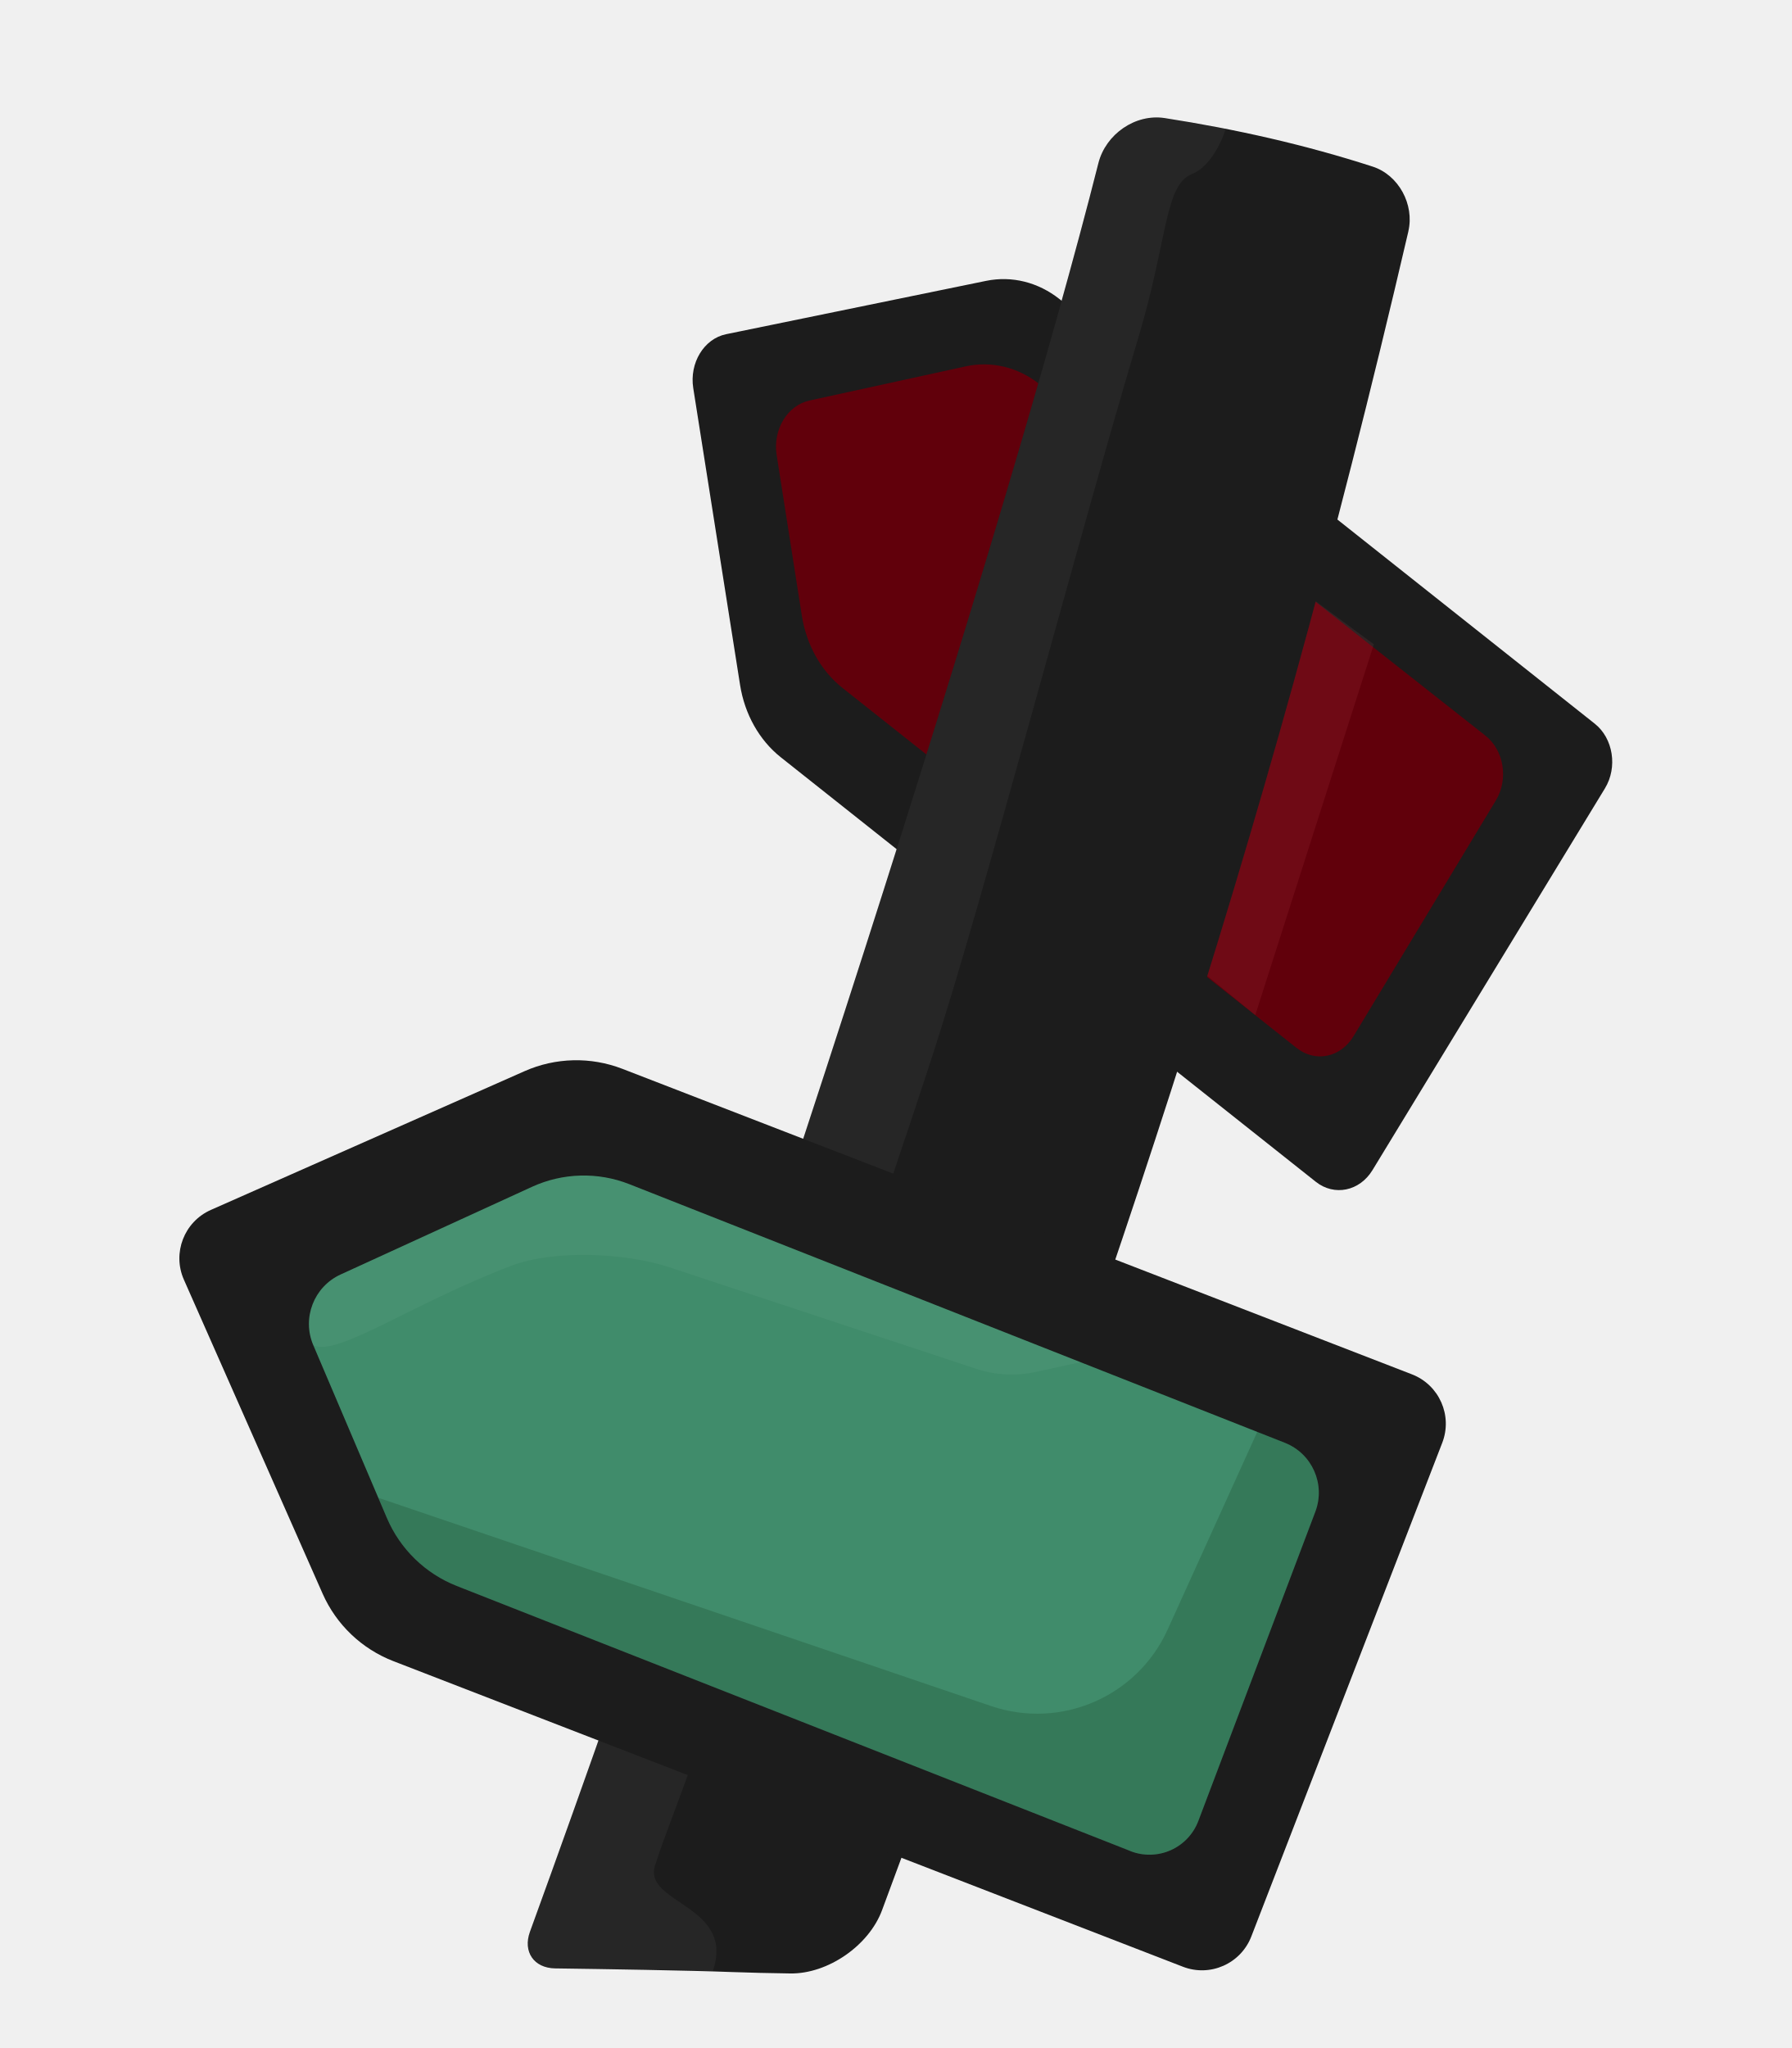
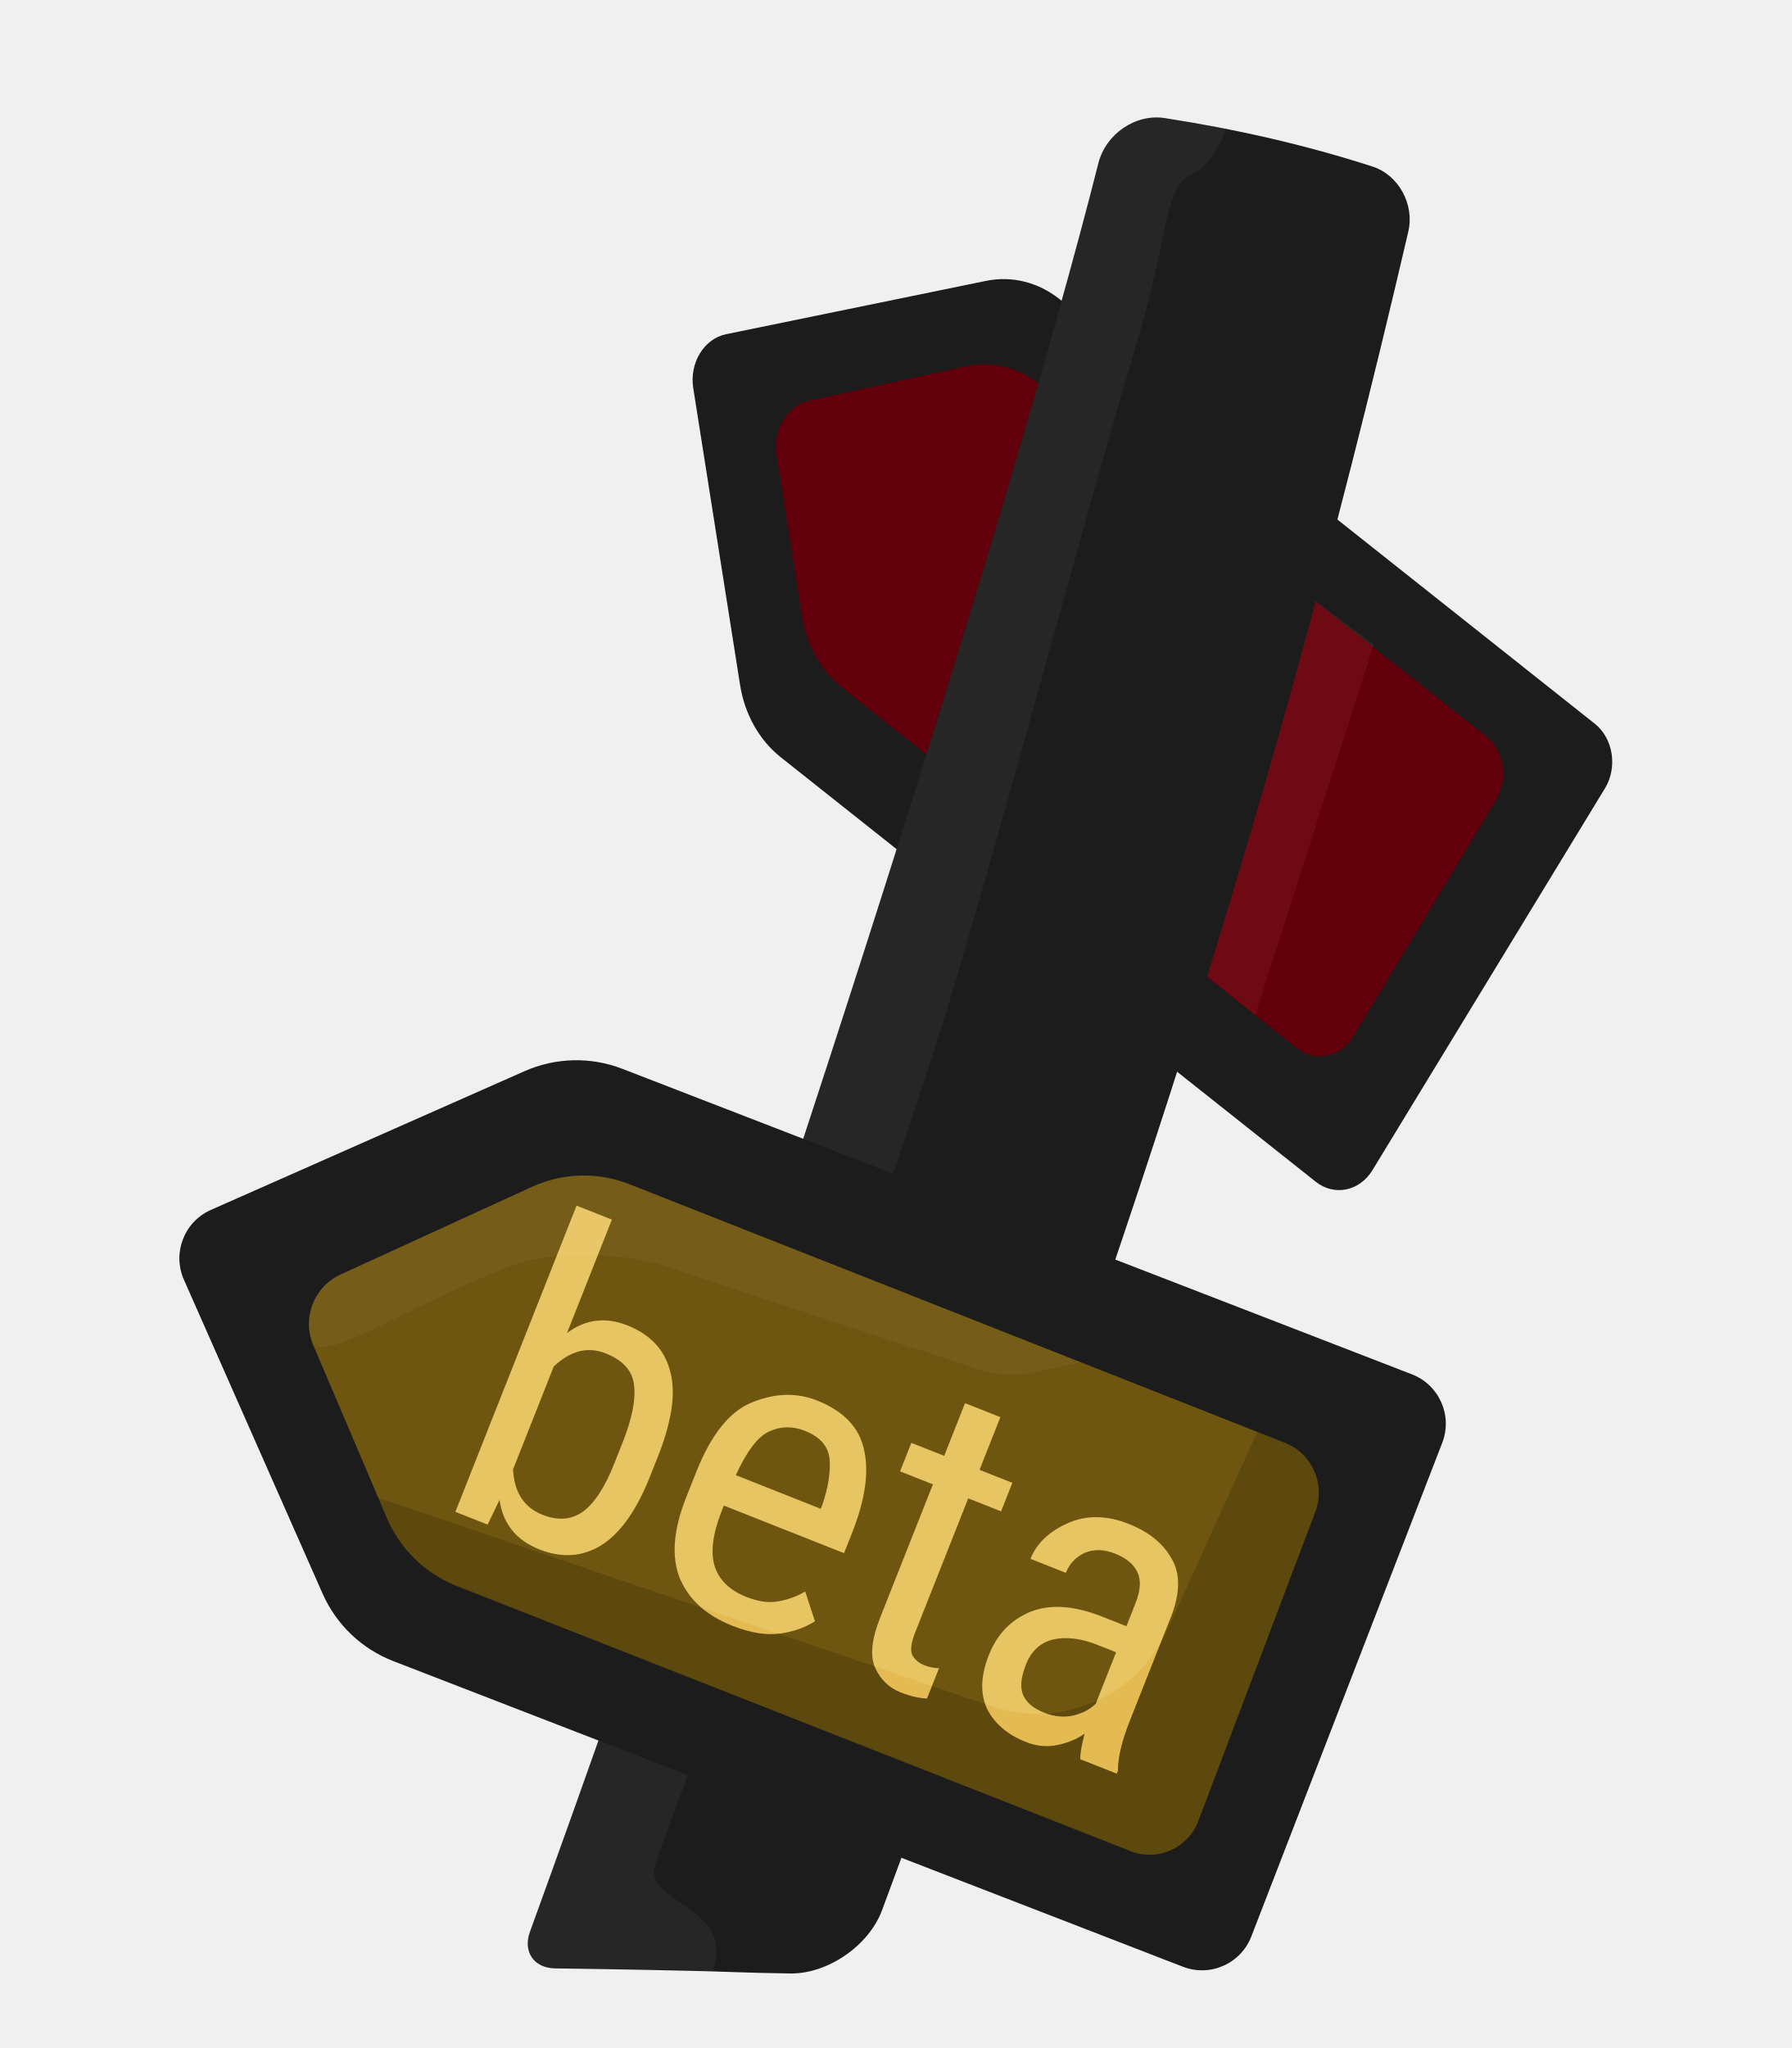
<svg xmlns="http://www.w3.org/2000/svg" width="42" height="48" shape-rendering="auto" version="1.1" viewBox="0 0 42 48">
  <g transform="translate(-44.414)">
    <g transform="matrix(-.603 -.54606 .47847 -.68819 79.885 38.809)">
      <path d="m33.315 19.769c0.793-0.05 1.533-0.413 2.058-1.009l5.318-6.036c0.453-0.514 0.403-1.298-0.111-1.75l-6.038-5.316c-0.596-0.525-1.376-0.791-2.169-0.741l-5.436 0.345-9.894 0.627-4.475 0.284c-0.684 0.043-1.203 0.633-1.159 1.316l0.785 12.379c0.043 0.684 0.633 1.203 1.316 1.159" fill="#1c1c1c" />
      <path transform="matrix(1.2403 0 0 1.2403 -4.3022 -3.418)" d="m15.752 9.695 13.557-0.865a2.41 2.41 18.886 0 1 1.748 0.598l2.632 2.322a1.012 1.012 86.074 0 1 0.097 1.419l-2.55 2.962a2.387 2.387 153.46 0 1-1.65 0.824l-13.284 0.884a1.001 1.001 41.167 0 1-1.065-0.931l-0.415-6.151a0.996 0.996 131.25 0 1 0.931-1.061z" fill="#61000b" style="paint-order:stroke fill markers" />
    </g>
    <path d="m73.841 23.791 2.78-8.69-2.095-1.551-2.341 8.891z" fill="#ff747f" fill-opacity=".089" stroke-dasharray="66.667, 43.333" stroke-linecap="round" stroke-linejoin="round" stroke-width="33.333" />
    <g transform="translate(39)">
      <g transform="rotate(17.752 19.627 44.904)">
        <path d="m25.497 1.568c1.248 15.361 0.917 26.525 0.246 41.239-0.04 0.881-0.754 1.811-1.598 2.067-0.451 0.137-0.927 0.278-1.318 0.387-0.952 0.265-2.855 0.841-3.966 1.18-0.476 0.145-0.844-0.139-0.825-0.636 0.599-15.359 0.593-34.915 0.053-43.541-0.044-0.699 0.468-1.373 1.16-1.482 1.663-0.261 3.325-0.408 4.987-0.403 0.643 0.002 1.208 0.548 1.26 1.188z" fill="#1c1c1c" style="paint-order:normal" />
        <path d="m19.25 0.783c-0.692 0.109-1.204 0.783-1.16 1.482 0.54 8.626 0.544 28.182-0.055 43.541-0.019 0.497 0.366 0.751 0.854 0.661 0.412 0.002 2.224-0.821 3.51-1.077 0.054-1.661-2.041-1.014-2.044-1.959-0.002-0.793 0.091-1.754 0.126-3.723 0.07-3.938 0.264-12.515 0.281-16.365s-0.444-12.677-0.535-17.494c-0.045-2.408-0.509-3.572 0.034-4.017 0.326-0.267 0.432-0.878 0.425-1.247-0.425 0.056-1.1 0.143-1.437 0.196z" fill="#9c9c9c" fill-opacity=".082" style="mix-blend-mode:lighten" />
      </g>
      <g transform="rotate(17.752 11.964 57.933)">
        <path d="m9.596 24.165c-0.793-0.047-1.572 0.223-2.166 0.75l-6.013 5.34c-0.512 0.455-0.559 1.239-0.104 1.751l5.34 6.016c0.527 0.594 1.269 0.954 2.062 1.001l19.811 1.178c0.684 0.041 1.271-0.48 1.312-1.164l0.735-12.384c0.041-0.684-0.481-1.271-1.165-1.312l-1.969-0.117z" fill="#1c1c1c" />
-         <path transform="matrix(-1.2306 -.155 .155 -1.2306 44.027 51.899)" d="m15.399 9.36 13.656-0.825a2.388 2.388 19.27 0 1 1.741 0.609l2.637 2.374a1.027 1.027 86.232 0 1 0.094 1.43l-2.582 3.027a2.349 2.349 153.53 0 1-1.647 0.82l-13.295 0.791a1.014 1.014 41.197 0 1-1.071-0.938l-0.458-6.231a0.987 0.987 131.17 0 1 0.925-1.058z" fill="#408c6b" style="paint-order:stroke fill markers" />
+         <path transform="matrix(-1.2306 -.155 .155 -1.2306 44.027 51.899)" d="m15.399 9.36 13.656-0.825a2.388 2.388 19.27 0 1 1.741 0.609l2.637 2.374a1.027 1.027 86.232 0 1 0.094 1.43l-2.582 3.027a2.349 2.349 153.53 0 1-1.647 0.82l-13.295 0.791a1.014 1.014 41.197 0 1-1.071-0.938l-0.458-6.231a0.987 0.987 131.17 0 1 0.925-1.058z" fill="#6f5610" style="paint-order:stroke fill markers" />
+         <text transform="rotate(3.8427)" x="10.703" y="34.566" fill="#e8c563" fill-opacity=".089" font-size="10.301px" stroke-dasharray="57.226, 37.197" stroke-linecap="round" stroke-linejoin="round" stroke-width="28.613" xml:space="preserve">
+           <tspan x="10.703" y="34.566" fill="#e8c563" fill-opacity="1" font-family="'Roboto Condensed'" font-size="10.301px" stroke-width="28.613" style="font-variant-caps:normal;font-variant-east-asian:normal;font-variant-ligatures:normal;font-variant-numeric:normal">beta</tspan>
+         </text>
        <path transform="matrix(-1.2306 -.155 .155 -1.2306 44.027 51.899)" d="m29.299 16.795c0.637-0.038 1.231-0.334 1.646-0.82l2.583-3.027c0.362-0.424 0.32-1.058-0.095-1.431-0.505-0.012-1.343 1.481-2.763 2.941-0.603 0.62-1.859 1.133-2.72 1.232l-6.072 0.705a2.12 2.12 158.06 0 0-1.039 0.419l-0.691 0.525z" fill="#fff" fill-opacity=".04" style="mix-blend-mode:lighten;paint-order:stroke fill markers" />
        <path d="m26.365 27.73-0.589 5.058a3.355 3.355 0 0 1-3.392 2.965l-15.172-0.269 0.334 0.388a2.961 2.961 0 0 0 2.047 1.02l16.934 1.102a1.224 1.224 0 0 0 1.303-1.158l0.402-7.74a1.258 1.258 0 0 0-1.173-1.32z" fill="#0f0f0f" fill-opacity=".18" style="mix-blend-mode:overlay;paint-order:stroke fill markers" />
      </g>
    </g>
  </g>
</svg>
